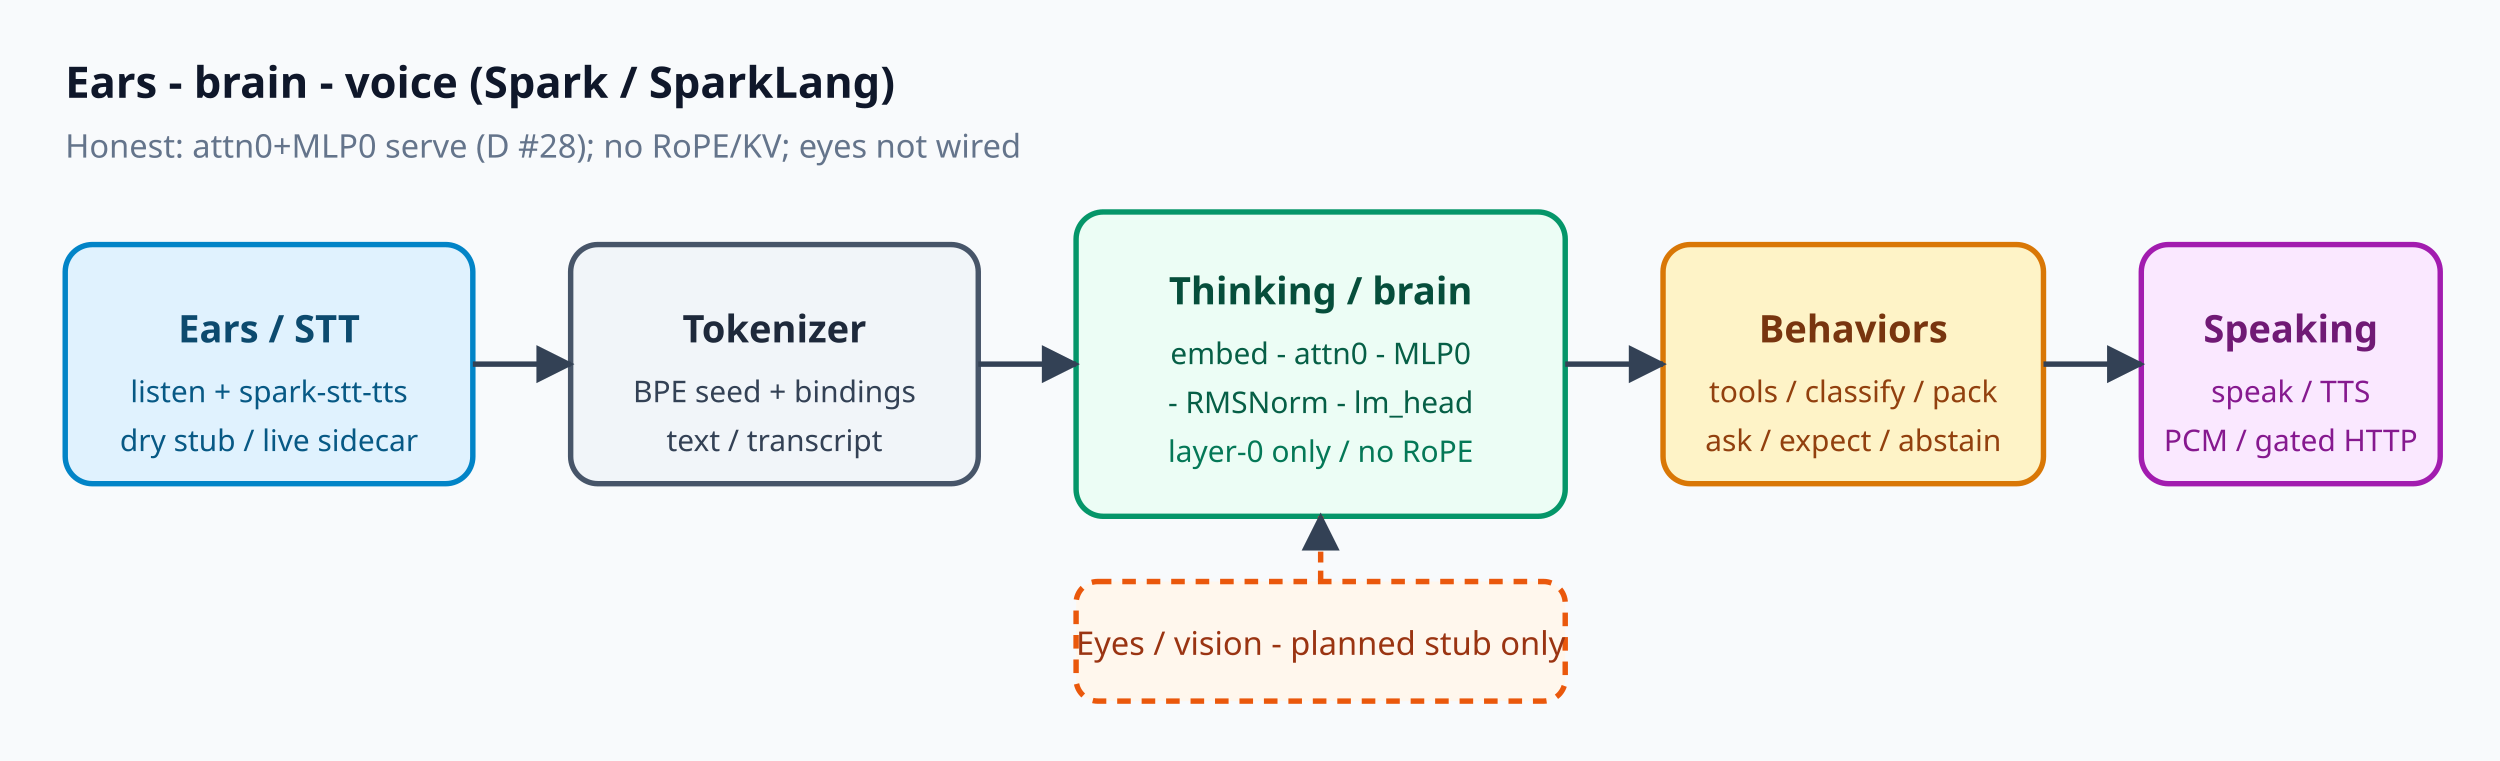
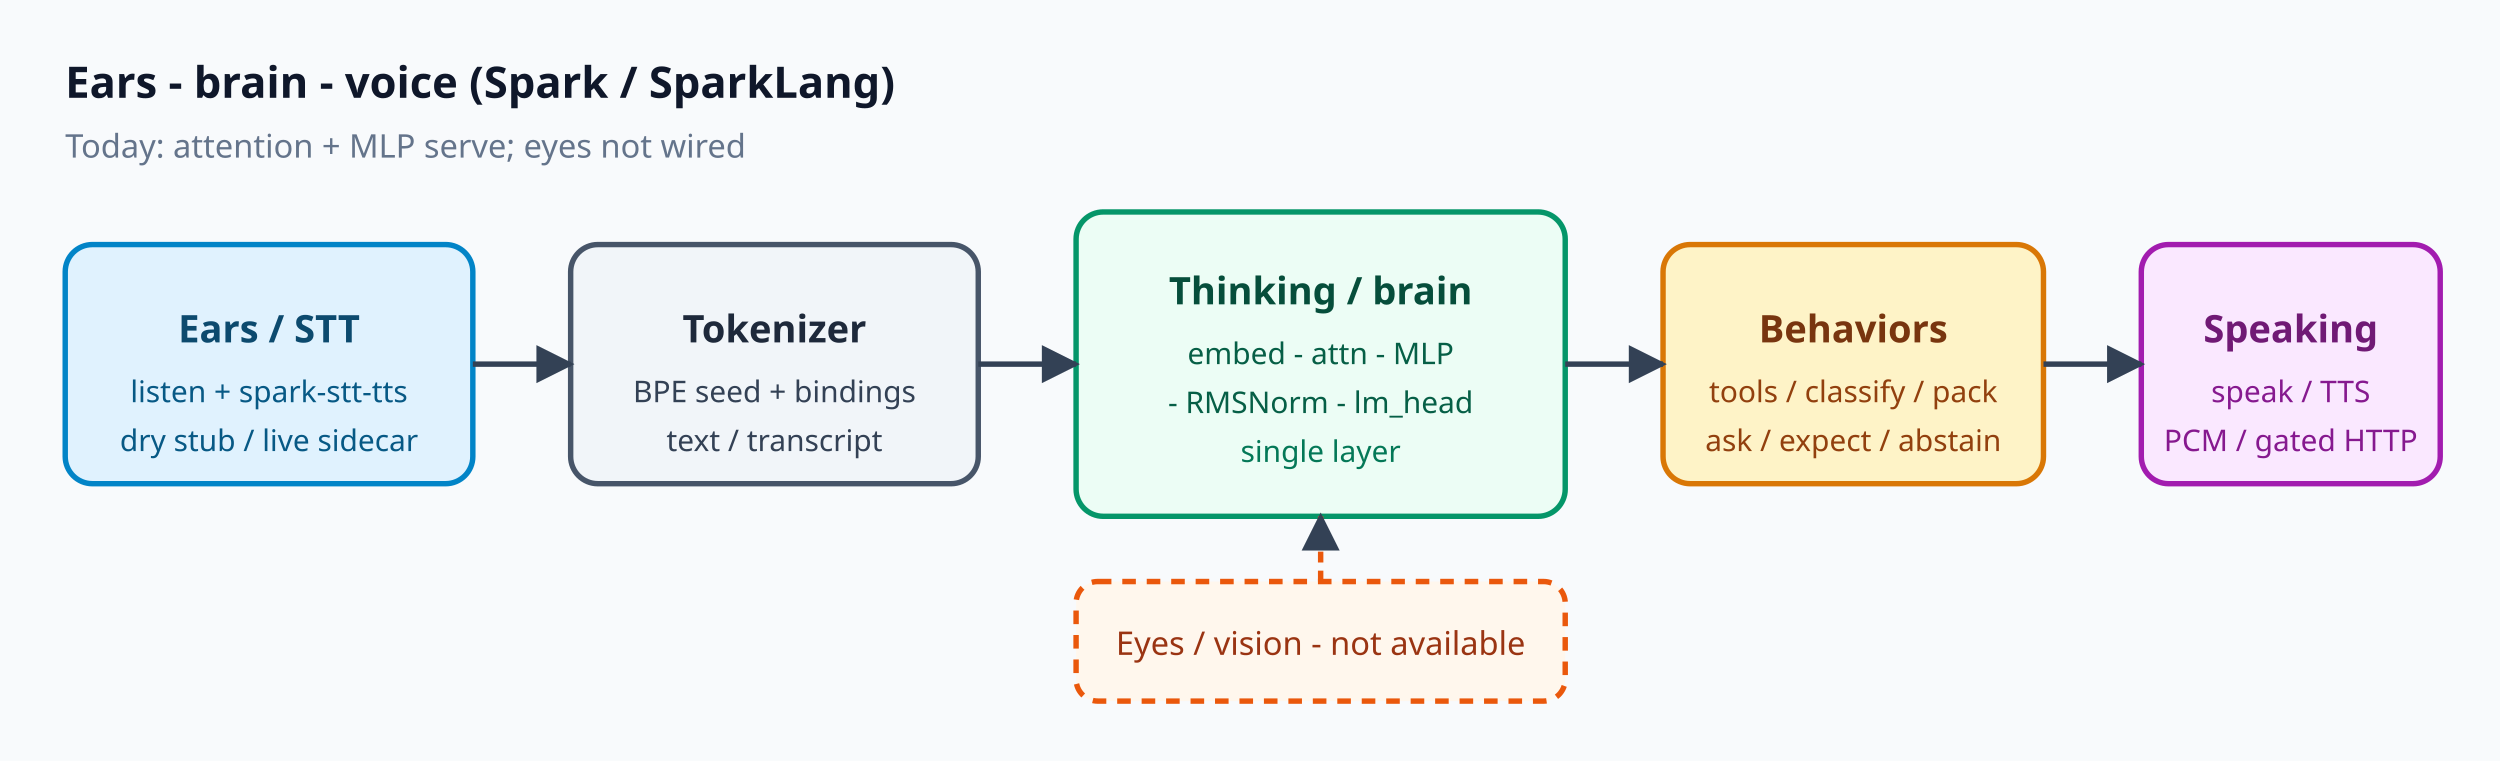
<svg xmlns="http://www.w3.org/2000/svg" viewBox="0 0 920 280" role="img" aria-labelledby="title desc">
  <defs>
    <marker id="arrow" viewBox="0 0 10 10" refX="9" refY="5" markerWidth="7" markerHeight="7" orient="auto-start-reverse">
      <path d="M 0 0 L 10 5 L 0 10 z" fill="#334155" />
    </marker>
  </defs>
  <rect width="920" height="280" fill="#f8fafc" />
  <text x="24" y="36" font-family="ui-sans-serif,system-ui,sans-serif" font-size="16" font-weight="700" fill="#0f172a">Ears - brain - voice (Spark / SparkLang)</text>
-   <text x="24" y="58" font-family="ui-sans-serif,system-ui,sans-serif" font-size="12" fill="#64748b">Honest: attn0+MLP0 serve (D #28); no RoPE/KV; eyes not wired</text>
+   <text x="24" y="58" font-family="ui-sans-serif,system-ui,sans-serif" font-size="12" fill="#64748b">Today: attention + MLP serve; eyes not wired</text>
  <rect x="24" y="90" width="150" height="88" rx="10" fill="#e0f2fe" stroke="#0284c7" stroke-width="2" />
  <text x="99" y="126" text-anchor="middle" font-family="ui-sans-serif,system-ui,sans-serif" font-size="14" font-weight="700" fill="#0c4a6e">Ears / STT</text>
  <text x="99" y="148" text-anchor="middle" font-family="ui-sans-serif,system-ui,sans-serif" font-size="11" fill="#075985">listen + spark-stt-tts</text>
  <text x="99" y="166" text-anchor="middle" font-family="ui-sans-serif,system-ui,sans-serif" font-size="11" fill="#075985">dry stub / live sidecar</text>
  <rect x="210" y="90" width="150" height="88" rx="10" fill="#f1f5f9" stroke="#475569" stroke-width="2" />
  <text x="285" y="126" text-anchor="middle" font-family="ui-sans-serif,system-ui,sans-serif" font-size="14" font-weight="700" fill="#1e293b">Tokenizer</text>
  <text x="285" y="148" text-anchor="middle" font-family="ui-sans-serif,system-ui,sans-serif" font-size="11" fill="#334155">BPE seed + bindings</text>
  <text x="285" y="166" text-anchor="middle" font-family="ui-sans-serif,system-ui,sans-serif" font-size="11" fill="#334155">text / transcript</text>
  <rect x="396" y="78" width="180" height="112" rx="10" fill="#ecfdf5" stroke="#059669" stroke-width="2" />
  <text x="486" y="112" text-anchor="middle" font-family="ui-sans-serif,system-ui,sans-serif" font-size="14" font-weight="700" fill="#064e3b">Thinking / brain</text>
-   <text x="486" y="134" text-anchor="middle" font-family="ui-sans-serif,system-ui,sans-serif" font-size="11" fill="#065f46">embed - attn0 - MLP0</text>
+   <text x="486" y="134" text-anchor="middle" font-family="ui-sans-serif,system-ui,sans-serif" font-size="11" fill="#065f46">embed - attn - MLP</text>
  <text x="486" y="152" text-anchor="middle" font-family="ui-sans-serif,system-ui,sans-serif" font-size="11" fill="#065f46">- RMSNorm - lm_head</text>
-   <text x="486" y="170" text-anchor="middle" font-family="ui-sans-serif,system-ui,sans-serif" font-size="11" fill="#047857">layer-0 only / no RoPE</text>
+   <text x="486" y="170" text-anchor="middle" font-family="ui-sans-serif,system-ui,sans-serif" font-size="11" fill="#047857">single layer</text>
  <rect x="612" y="90" width="140" height="88" rx="10" fill="#fef3c7" stroke="#d97706" stroke-width="2" />
  <text x="682" y="126" text-anchor="middle" font-family="ui-sans-serif,system-ui,sans-serif" font-size="14" font-weight="700" fill="#78350f">Behaviors</text>
  <text x="682" y="148" text-anchor="middle" font-family="ui-sans-serif,system-ui,sans-serif" font-size="11" fill="#92400e">tools / classify / pack</text>
  <text x="682" y="166" text-anchor="middle" font-family="ui-sans-serif,system-ui,sans-serif" font-size="11" fill="#92400e">ask / expect / abstain</text>
  <rect x="788" y="90" width="110" height="88" rx="10" fill="#fae8ff" stroke="#a21caf" stroke-width="2" />
  <text x="843" y="126" text-anchor="middle" font-family="ui-sans-serif,system-ui,sans-serif" font-size="14" font-weight="700" fill="#701a75">Speaking</text>
  <text x="843" y="148" text-anchor="middle" font-family="ui-sans-serif,system-ui,sans-serif" font-size="11" fill="#86198f">speak / TTS</text>
  <text x="843" y="166" text-anchor="middle" font-family="ui-sans-serif,system-ui,sans-serif" font-size="11" fill="#86198f">PCM / gated HTTP</text>
  <line x1="174" y1="134" x2="210" y2="134" stroke="#334155" stroke-width="2" marker-end="url(#arrow)" />
  <line x1="360" y1="134" x2="396" y2="134" stroke="#334155" stroke-width="2" marker-end="url(#arrow)" />
  <line x1="576" y1="134" x2="612" y2="134" stroke="#334155" stroke-width="2" marker-end="url(#arrow)" />
  <line x1="752" y1="134" x2="788" y2="134" stroke="#334155" stroke-width="2" marker-end="url(#arrow)" />
  <rect x="396" y="214" width="180" height="44" rx="8" fill="#fff7ed" stroke="#ea580c" stroke-dasharray="5 4" stroke-width="2" />
-   <text x="486" y="241" text-anchor="middle" font-family="ui-sans-serif,system-ui,sans-serif" font-size="12" fill="#9a3412">Eyes / vision - planned stub only</text>
+   <text x="486" y="241" text-anchor="middle" font-family="ui-sans-serif,system-ui,sans-serif" font-size="12" fill="#9a3412">Eyes / vision - not available</text>
  <line x1="486" y1="214" x2="486" y2="190" stroke="#ea580c" stroke-width="2" stroke-dasharray="4 3" marker-end="url(#arrow)" />
</svg>
